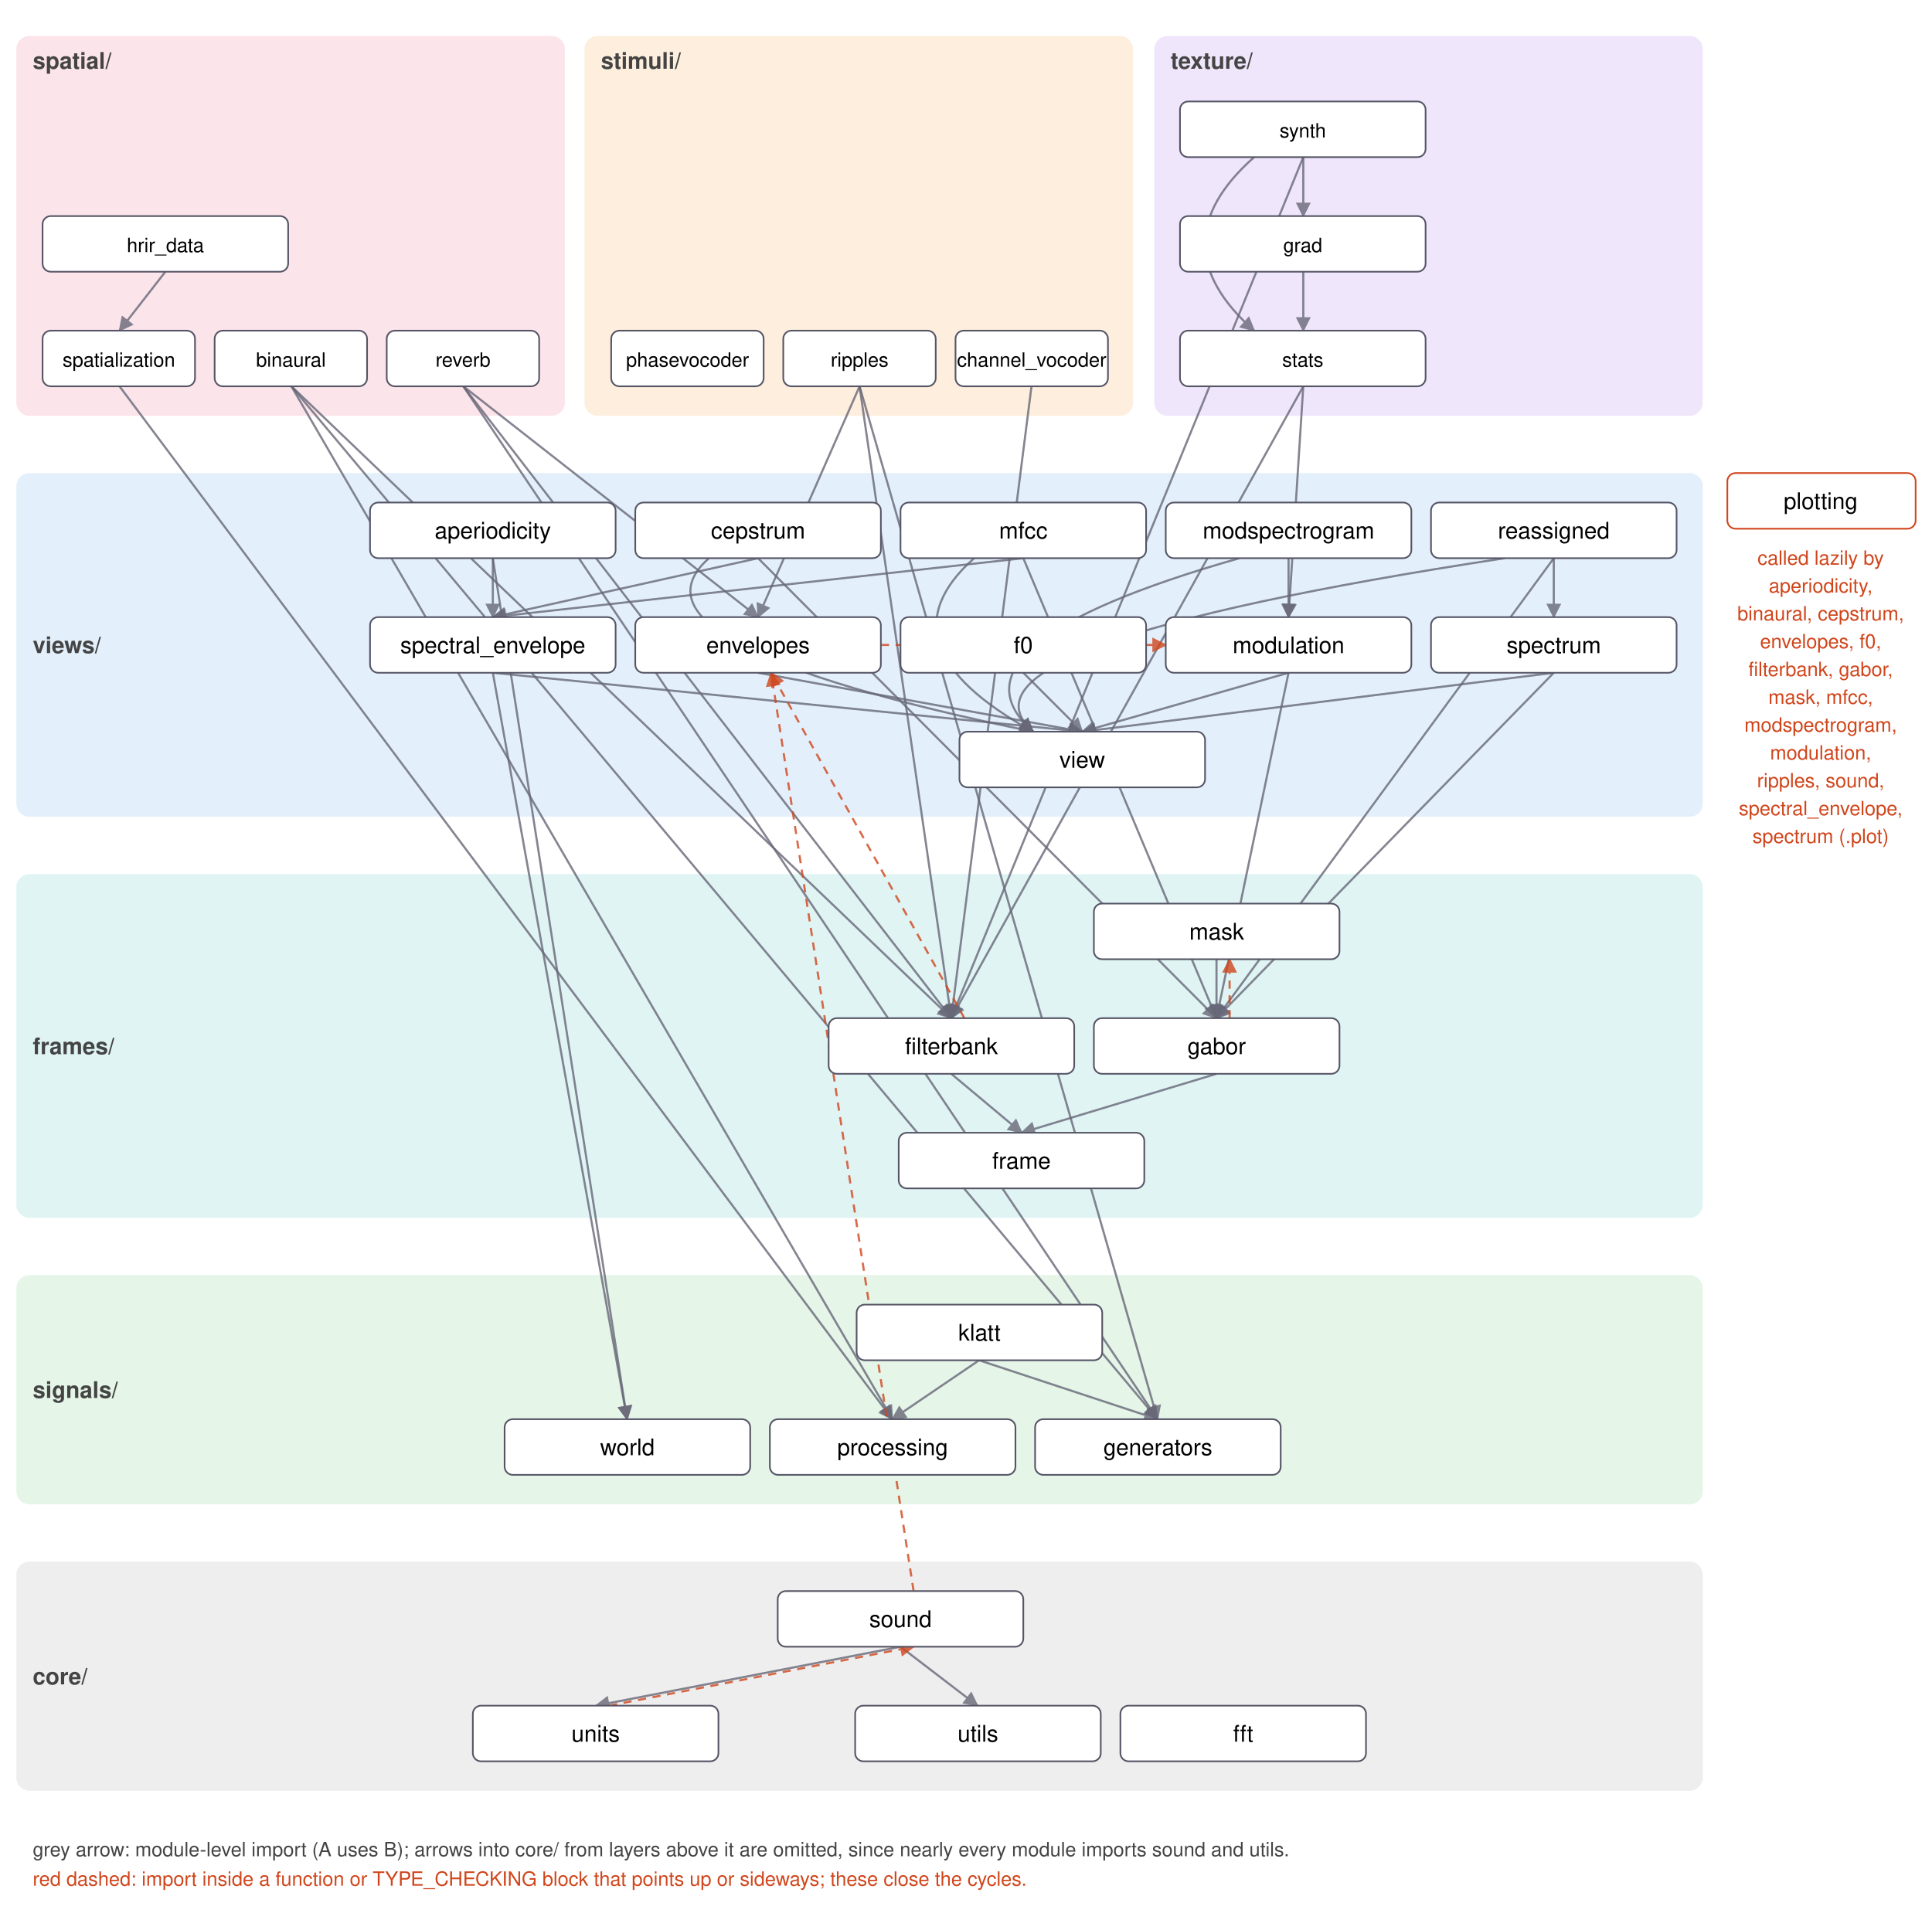
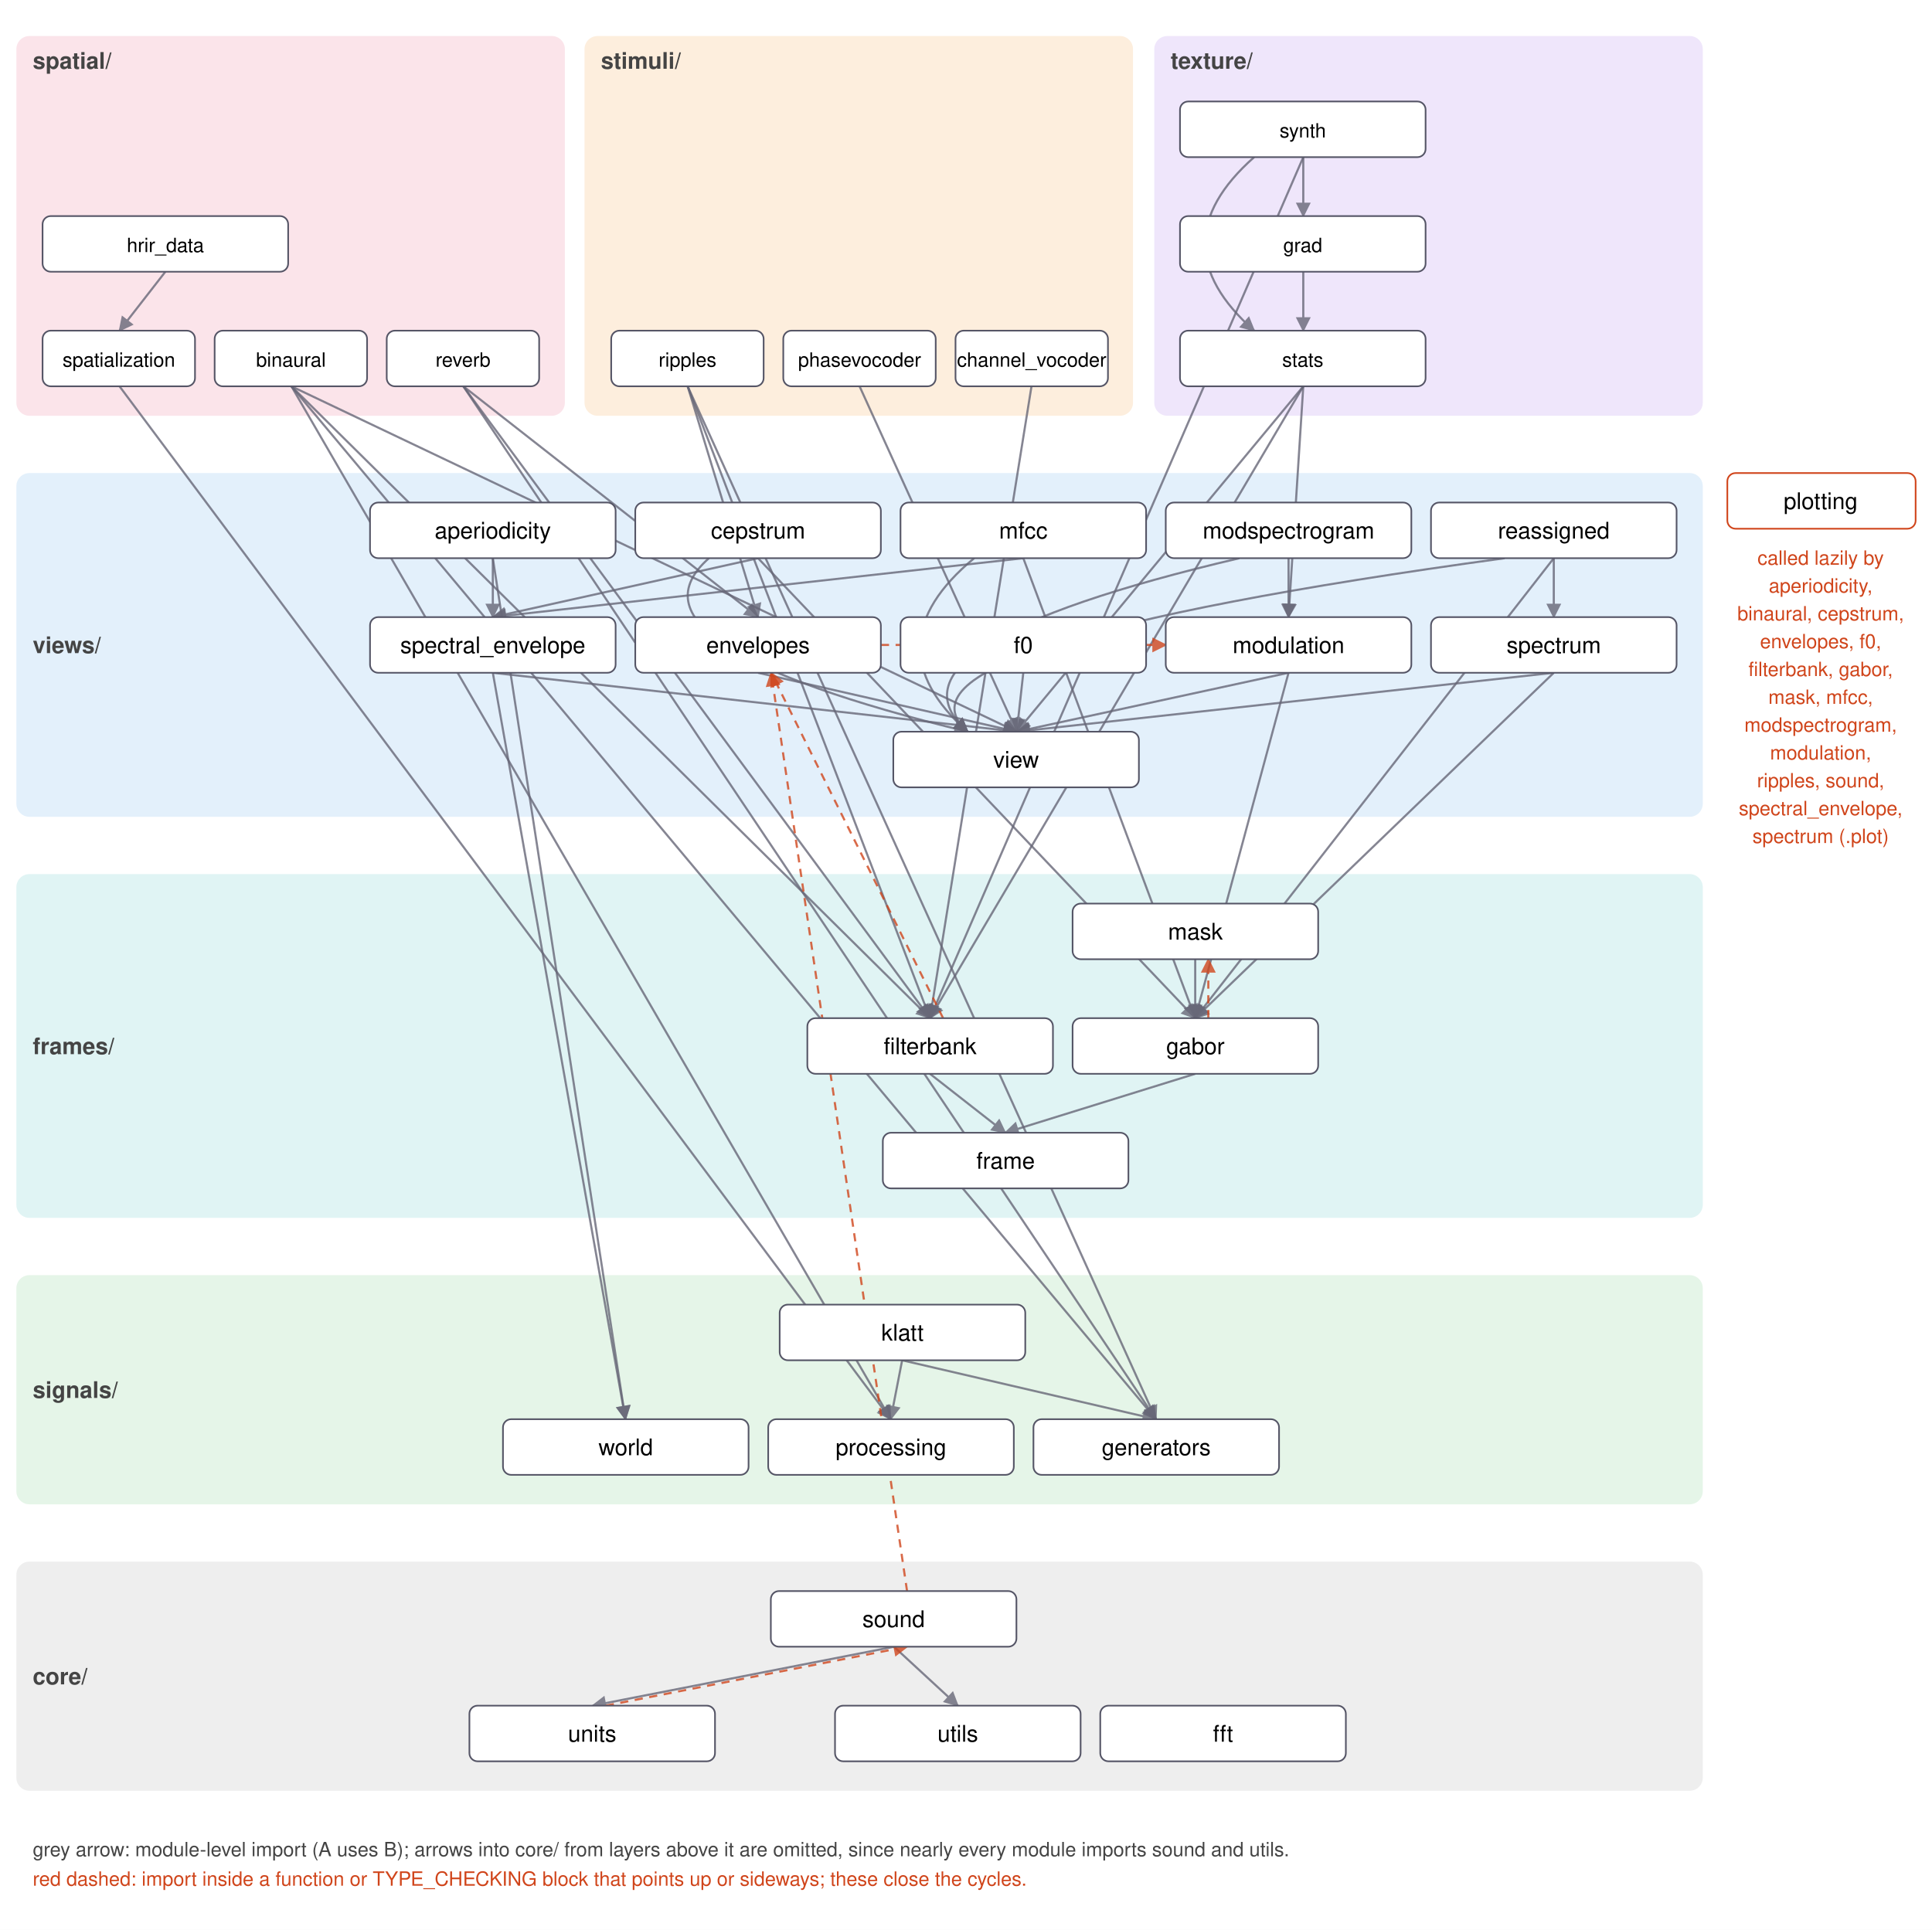
<svg xmlns="http://www.w3.org/2000/svg" viewBox="0 0 1180 1179" font-family="Helvetica,Arial,sans-serif" font-size="14">
  <defs>
    <marker id="a" viewBox="0 0 10 10" refX="9" refY="5" markerWidth="7" markerHeight="7" orient="auto">
      <path d="M0,0L10,5L0,10z" fill="#667" />
    </marker>
    <marker id="r" viewBox="0 0 10 10" refX="9" refY="5" markerWidth="7" markerHeight="7" orient="auto">
      <path d="M0,0L10,5L0,10z" fill="#d0451b" />
    </marker>
  </defs>
  <rect width="1180" height="1179" fill="#ffffff" />
  <rect x="10" y="954" width="1030" height="140" rx="8" fill="#eeeeee" />
  <text x="20" y="1029" font-weight="bold" fill="#444">core/</text>
  <rect x="10" y="779" width="1030" height="140" rx="8" fill="#e5f5e8" />
  <text x="20" y="854" font-weight="bold" fill="#444">signals/</text>
  <rect x="10" y="534" width="1030" height="210" rx="8" fill="#e0f4f4" />
  <text x="20" y="644" font-weight="bold" fill="#444">frames/</text>
  <rect x="10" y="289" width="1030" height="210" rx="8" fill="#e3f0fb" />
  <text x="20" y="399" font-weight="bold" fill="#444">views/</text>
  <rect x="10" y="22" width="335" height="232" rx="8" fill="#fbe4ea" />
  <text x="20" y="42" font-weight="bold" fill="#444">spatial/</text>
  <rect x="357" y="22" width="335" height="232" rx="8" fill="#fdeedd" />
  <text x="367" y="42" font-weight="bold" fill="#444">stimuli/</text>
  <rect x="705" y="22" width="335" height="232" rx="8" fill="#efe6fb" />
  <text x="715" y="42" font-weight="bold" fill="#444">texture/</text>
-   <line x1="550" y1="1006" x2="364" y2="1042" stroke="#667" stroke-width="1.3" marker-end="url(#a)" opacity="0.8" />
-   <line x1="550" y1="1006" x2="597" y2="1042" stroke="#667" stroke-width="1.3" marker-end="url(#a)" opacity="0.8" />
-   <line x1="581" y1="656" x2="624" y2="692" stroke="#667" stroke-width="1.3" marker-end="url(#a)" opacity="0.8" />
-   <line x1="743" y1="656" x2="624" y2="692" stroke="#667" stroke-width="1.3" marker-end="url(#a)" opacity="0.8" />
-   <line x1="743" y1="586" x2="743" y2="622" stroke="#667" stroke-width="1.3" marker-end="url(#a)" opacity="0.8" />
-   <line x1="598" y1="831" x2="707" y2="867" stroke="#667" stroke-width="1.3" marker-end="url(#a)" opacity="0.8" />
-   <line x1="598" y1="831" x2="545" y2="867" stroke="#667" stroke-width="1.3" marker-end="url(#a)" opacity="0.8" />
-   <line x1="178" y1="236" x2="581" y2="622" stroke="#667" stroke-width="1.3" marker-end="url(#a)" opacity="0.8" />
-   <line x1="178" y1="236" x2="707" y2="867" stroke="#667" stroke-width="1.3" marker-end="url(#a)" opacity="0.8" />
-   <line x1="178" y1="236" x2="545" y2="867" stroke="#667" stroke-width="1.3" marker-end="url(#a)" opacity="0.8" />
+   <line x1="546" y1="1006" x2="362" y2="1042" stroke="#667" stroke-width="1.3" marker-end="url(#a)" opacity="0.8" />
+   <line x1="546" y1="1006" x2="585" y2="1042" stroke="#667" stroke-width="1.3" marker-end="url(#a)" opacity="0.8" />
+   <line x1="568" y1="656" x2="614" y2="692" stroke="#667" stroke-width="1.3" marker-end="url(#a)" opacity="0.8" />
+   <line x1="730" y1="656" x2="614" y2="692" stroke="#667" stroke-width="1.3" marker-end="url(#a)" opacity="0.8" />
+   <line x1="730" y1="586" x2="730" y2="622" stroke="#667" stroke-width="1.3" marker-end="url(#a)" opacity="0.8" />
+   <line x1="551" y1="831" x2="706" y2="867" stroke="#667" stroke-width="1.3" marker-end="url(#a)" opacity="0.8" />
+   <line x1="551" y1="831" x2="544" y2="867" stroke="#667" stroke-width="1.3" marker-end="url(#a)" opacity="0.8" />
+   <line x1="178" y1="236" x2="568" y2="622" stroke="#667" stroke-width="1.3" marker-end="url(#a)" opacity="0.8" />
+   <line x1="178" y1="236" x2="706" y2="867" stroke="#667" stroke-width="1.3" marker-end="url(#a)" opacity="0.8" />
+   <line x1="178" y1="236" x2="544" y2="867" stroke="#667" stroke-width="1.3" marker-end="url(#a)" opacity="0.8" />
+   <line x1="178" y1="236" x2="621" y2="447" stroke="#667" stroke-width="1.3" marker-end="url(#a)" opacity="0.8" />
  <line x1="101" y1="166" x2="73" y2="202" stroke="#667" stroke-width="1.3" marker-end="url(#a)" opacity="0.8" />
-   <line x1="283" y1="236" x2="581" y2="622" stroke="#667" stroke-width="1.3" marker-end="url(#a)" opacity="0.8" />
-   <line x1="283" y1="236" x2="707" y2="867" stroke="#667" stroke-width="1.3" marker-end="url(#a)" opacity="0.8" />
+   <line x1="283" y1="236" x2="568" y2="622" stroke="#667" stroke-width="1.3" marker-end="url(#a)" opacity="0.8" />
+   <line x1="283" y1="236" x2="706" y2="867" stroke="#667" stroke-width="1.3" marker-end="url(#a)" opacity="0.8" />
  <line x1="283" y1="236" x2="463" y2="377" stroke="#667" stroke-width="1.3" marker-end="url(#a)" opacity="0.8" />
-   <line x1="73" y1="236" x2="545" y2="867" stroke="#667" stroke-width="1.3" marker-end="url(#a)" opacity="0.8" />
-   <line x1="630" y1="236" x2="581" y2="622" stroke="#667" stroke-width="1.3" marker-end="url(#a)" opacity="0.8" />
-   <line x1="525" y1="236" x2="581" y2="622" stroke="#667" stroke-width="1.3" marker-end="url(#a)" opacity="0.8" />
-   <line x1="525" y1="236" x2="707" y2="867" stroke="#667" stroke-width="1.3" marker-end="url(#a)" opacity="0.8" />
-   <line x1="525" y1="236" x2="463" y2="377" stroke="#667" stroke-width="1.3" marker-end="url(#a)" opacity="0.8" />
+   <line x1="73" y1="236" x2="544" y2="867" stroke="#667" stroke-width="1.3" marker-end="url(#a)" opacity="0.8" />
+   <line x1="630" y1="236" x2="568" y2="622" stroke="#667" stroke-width="1.3" marker-end="url(#a)" opacity="0.8" />
+   <line x1="525" y1="236" x2="621" y2="447" stroke="#667" stroke-width="1.3" marker-end="url(#a)" opacity="0.8" />
+   <line x1="420" y1="236" x2="568" y2="622" stroke="#667" stroke-width="1.3" marker-end="url(#a)" opacity="0.8" />
+   <line x1="420" y1="236" x2="706" y2="867" stroke="#667" stroke-width="1.3" marker-end="url(#a)" opacity="0.8" />
+   <line x1="420" y1="236" x2="463" y2="377" stroke="#667" stroke-width="1.3" marker-end="url(#a)" opacity="0.8" />
  <line x1="796" y1="166" x2="796" y2="202" stroke="#667" stroke-width="1.3" marker-end="url(#a)" opacity="0.8" />
-   <line x1="796" y1="236" x2="581" y2="622" stroke="#667" stroke-width="1.3" marker-end="url(#a)" opacity="0.8" />
+   <line x1="796" y1="236" x2="568" y2="622" stroke="#667" stroke-width="1.3" marker-end="url(#a)" opacity="0.8" />
  <line x1="796" y1="236" x2="787" y2="377" stroke="#667" stroke-width="1.3" marker-end="url(#a)" opacity="0.8" />
-   <line x1="796" y1="96" x2="581" y2="622" stroke="#667" stroke-width="1.3" marker-end="url(#a)" opacity="0.8" />
+   <line x1="796" y1="236" x2="621" y2="447" stroke="#667" stroke-width="1.3" marker-end="url(#a)" opacity="0.8" />
+   <line x1="796" y1="96" x2="568" y2="622" stroke="#667" stroke-width="1.3" marker-end="url(#a)" opacity="0.8" />
  <line x1="796" y1="96" x2="796" y2="132" stroke="#667" stroke-width="1.3" marker-end="url(#a)" opacity="0.8" />
  <path d="M766,96 Q706,149 766,202" fill="none" stroke="#667" stroke-width="1.3" marker-end="url(#a)" opacity="0.8" />
-   <line x1="301" y1="341" x2="383" y2="867" stroke="#667" stroke-width="1.3" marker-end="url(#a)" opacity="0.8" />
+   <line x1="301" y1="341" x2="382" y2="867" stroke="#667" stroke-width="1.3" marker-end="url(#a)" opacity="0.8" />
  <line x1="301" y1="341" x2="301" y2="377" stroke="#667" stroke-width="1.3" marker-end="url(#a)" opacity="0.8" />
-   <line x1="463" y1="341" x2="743" y2="622" stroke="#667" stroke-width="1.3" marker-end="url(#a)" opacity="0.8" />
+   <line x1="463" y1="341" x2="730" y2="622" stroke="#667" stroke-width="1.3" marker-end="url(#a)" opacity="0.8" />
  <line x1="463" y1="341" x2="301" y2="377" stroke="#667" stroke-width="1.3" marker-end="url(#a)" opacity="0.8" />
-   <path d="M433,341 Q373,394 631,447" fill="none" stroke="#667" stroke-width="1.3" marker-end="url(#a)" opacity="0.8" />
-   <line x1="463" y1="411" x2="661" y2="447" stroke="#667" stroke-width="1.3" marker-end="url(#a)" opacity="0.8" />
-   <line x1="625" y1="411" x2="661" y2="447" stroke="#667" stroke-width="1.3" marker-end="url(#a)" opacity="0.8" />
-   <line x1="625" y1="341" x2="743" y2="622" stroke="#667" stroke-width="1.3" marker-end="url(#a)" opacity="0.8" />
+   <path d="M433,341 Q373,394 591,447" fill="none" stroke="#667" stroke-width="1.3" marker-end="url(#a)" opacity="0.8" />
+   <line x1="463" y1="411" x2="621" y2="447" stroke="#667" stroke-width="1.3" marker-end="url(#a)" opacity="0.8" />
+   <line x1="625" y1="411" x2="621" y2="447" stroke="#667" stroke-width="1.3" marker-end="url(#a)" opacity="0.8" />
+   <line x1="625" y1="341" x2="730" y2="622" stroke="#667" stroke-width="1.3" marker-end="url(#a)" opacity="0.8" />
  <line x1="625" y1="341" x2="301" y2="377" stroke="#667" stroke-width="1.3" marker-end="url(#a)" opacity="0.8" />
-   <path d="M595,341 Q535,394 631,447" fill="none" stroke="#667" stroke-width="1.3" marker-end="url(#a)" opacity="0.8" />
+   <path d="M595,341 Q531,394 591,447" fill="none" stroke="#667" stroke-width="1.3" marker-end="url(#a)" opacity="0.8" />
  <line x1="787" y1="341" x2="787" y2="377" stroke="#667" stroke-width="1.3" marker-end="url(#a)" opacity="0.8" />
-   <path d="M757,341 Q571,394 631,447" fill="none" stroke="#667" stroke-width="1.3" marker-end="url(#a)" opacity="0.8" />
-   <line x1="787" y1="411" x2="743" y2="622" stroke="#667" stroke-width="1.3" marker-end="url(#a)" opacity="0.8" />
-   <line x1="787" y1="411" x2="661" y2="447" stroke="#667" stroke-width="1.3" marker-end="url(#a)" opacity="0.8" />
-   <line x1="949" y1="341" x2="743" y2="622" stroke="#667" stroke-width="1.3" marker-end="url(#a)" opacity="0.8" />
+   <path d="M757,341 Q531,394 591,447" fill="none" stroke="#667" stroke-width="1.3" marker-end="url(#a)" opacity="0.8" />
+   <line x1="787" y1="411" x2="730" y2="622" stroke="#667" stroke-width="1.3" marker-end="url(#a)" opacity="0.8" />
+   <line x1="787" y1="411" x2="621" y2="447" stroke="#667" stroke-width="1.3" marker-end="url(#a)" opacity="0.8" />
+   <line x1="949" y1="341" x2="730" y2="622" stroke="#667" stroke-width="1.3" marker-end="url(#a)" opacity="0.8" />
  <line x1="949" y1="341" x2="949" y2="377" stroke="#667" stroke-width="1.3" marker-end="url(#a)" opacity="0.8" />
-   <path d="M919,341 Q571,394 631,447" fill="none" stroke="#667" stroke-width="1.3" marker-end="url(#a)" opacity="0.8" />
-   <line x1="301" y1="411" x2="383" y2="867" stroke="#667" stroke-width="1.3" marker-end="url(#a)" opacity="0.8" />
-   <line x1="301" y1="411" x2="661" y2="447" stroke="#667" stroke-width="1.3" marker-end="url(#a)" opacity="0.8" />
-   <line x1="949" y1="411" x2="743" y2="622" stroke="#667" stroke-width="1.3" marker-end="url(#a)" opacity="0.8" />
-   <line x1="949" y1="411" x2="661" y2="447" stroke="#667" stroke-width="1.3" marker-end="url(#a)" opacity="0.8" />
-   <line x1="558" y1="972" x2="471" y2="411" stroke="#d0451b" stroke-width="1.3" stroke-dasharray="5,4" marker-end="url(#r)" opacity="0.8" />
-   <line x1="372" y1="1042" x2="558" y2="1006" stroke="#d0451b" stroke-width="1.3" stroke-dasharray="5,4" marker-end="url(#r)" opacity="0.8" />
-   <line x1="589" y1="622" x2="471" y2="411" stroke="#d0451b" stroke-width="1.3" stroke-dasharray="5,4" marker-end="url(#r)" opacity="0.8" />
-   <line x1="751" y1="622" x2="751" y2="586" stroke="#d0451b" stroke-width="1.3" stroke-dasharray="5,4" marker-end="url(#r)" opacity="0.8" />
+   <path d="M919,341 Q531,394 591,447" fill="none" stroke="#667" stroke-width="1.3" marker-end="url(#a)" opacity="0.8" />
+   <line x1="301" y1="411" x2="382" y2="867" stroke="#667" stroke-width="1.3" marker-end="url(#a)" opacity="0.8" />
+   <line x1="301" y1="411" x2="621" y2="447" stroke="#667" stroke-width="1.3" marker-end="url(#a)" opacity="0.8" />
+   <line x1="949" y1="411" x2="730" y2="622" stroke="#667" stroke-width="1.3" marker-end="url(#a)" opacity="0.8" />
+   <line x1="949" y1="411" x2="621" y2="447" stroke="#667" stroke-width="1.3" marker-end="url(#a)" opacity="0.8" />
+   <line x1="554" y1="972" x2="471" y2="411" stroke="#d0451b" stroke-width="1.3" stroke-dasharray="5,4" marker-end="url(#r)" opacity="0.8" />
+   <line x1="370" y1="1042" x2="554" y2="1006" stroke="#d0451b" stroke-width="1.3" stroke-dasharray="5,4" marker-end="url(#r)" opacity="0.8" />
+   <line x1="576" y1="622" x2="471" y2="411" stroke="#d0451b" stroke-width="1.3" stroke-dasharray="5,4" marker-end="url(#r)" opacity="0.8" />
+   <line x1="738" y1="622" x2="738" y2="586" stroke="#d0451b" stroke-width="1.3" stroke-dasharray="5,4" marker-end="url(#r)" opacity="0.8" />
  <line x1="538" y1="394" x2="712" y2="394" stroke="#d0451b" stroke-width="1.3" stroke-dasharray="5,4" marker-end="url(#r)" opacity="0.8" />
-   <rect x="684.3" y="1042" width="150.0" height="34" rx="5" fill="#fff" stroke="#556" />
-   <text x="759.3" y="1064" text-anchor="middle">fft</text>
-   <rect x="475.0" y="972" width="150.0" height="34" rx="5" fill="#fff" stroke="#556" />
-   <text x="550.0" y="994" text-anchor="middle">sound</text>
-   <rect x="288.8" y="1042" width="150.0" height="34" rx="5" fill="#fff" stroke="#556" />
-   <text x="363.8" y="1064" text-anchor="middle">units</text>
-   <rect x="522.3" y="1042" width="150.0" height="34" rx="5" fill="#fff" stroke="#556" />
-   <text x="597.3" y="1064" text-anchor="middle">utils</text>
-   <rect x="506.1" y="622" width="150.0" height="34" rx="5" fill="#fff" stroke="#556" />
-   <text x="581.1" y="644" text-anchor="middle">filterbank</text>
-   <rect x="548.9" y="692" width="150.0" height="34" rx="5" fill="#fff" stroke="#556" />
-   <text x="623.9" y="714" text-anchor="middle">frame</text>
-   <rect x="668.1" y="622" width="150.0" height="34" rx="5" fill="#fff" stroke="#556" />
-   <text x="743.1" y="644" text-anchor="middle">gabor</text>
-   <rect x="668.1" y="552" width="150.0" height="34" rx="5" fill="#fff" stroke="#556" />
-   <text x="743.1" y="574" text-anchor="middle">mask</text>
-   <rect x="632.2" y="867" width="150.0" height="34" rx="5" fill="#fff" stroke="#556" />
-   <text x="707.2" y="889" text-anchor="middle">generators</text>
-   <rect x="523.2" y="797" width="150.0" height="34" rx="5" fill="#fff" stroke="#556" />
-   <text x="598.2" y="819" text-anchor="middle">klatt</text>
-   <rect x="470.2" y="867" width="150.0" height="34" rx="5" fill="#fff" stroke="#556" />
-   <text x="545.2" y="889" text-anchor="middle">processing</text>
-   <rect x="308.2" y="867" width="150.0" height="34" rx="5" fill="#fff" stroke="#556" />
-   <text x="383.2" y="889" text-anchor="middle">world</text>
+   <rect x="672.0" y="1042" width="150.0" height="34" rx="5" fill="#fff" stroke="#556" />
+   <text x="747.0" y="1064" text-anchor="middle">fft</text>
+   <rect x="470.8" y="972" width="150.0" height="34" rx="5" fill="#fff" stroke="#556" />
+   <text x="545.8" y="994" text-anchor="middle">sound</text>
+   <rect x="286.7" y="1042" width="150.0" height="34" rx="5" fill="#fff" stroke="#556" />
+   <text x="361.7" y="1064" text-anchor="middle">units</text>
+   <rect x="510.0" y="1042" width="150.0" height="34" rx="5" fill="#fff" stroke="#556" />
+   <text x="585.0" y="1064" text-anchor="middle">utils</text>
+   <rect x="493.1" y="622" width="150.0" height="34" rx="5" fill="#fff" stroke="#556" />
+   <text x="568.1" y="644" text-anchor="middle">filterbank</text>
+   <rect x="539.2" y="692" width="150.0" height="34" rx="5" fill="#fff" stroke="#556" />
+   <text x="614.2" y="714" text-anchor="middle">frame</text>
+   <rect x="655.1" y="622" width="150.0" height="34" rx="5" fill="#fff" stroke="#556" />
+   <text x="730.1" y="644" text-anchor="middle">gabor</text>
+   <rect x="655.1" y="552" width="150.0" height="34" rx="5" fill="#fff" stroke="#556" />
+   <text x="730.1" y="574" text-anchor="middle">mask</text>
+   <rect x="631.2" y="867" width="150.0" height="34" rx="5" fill="#fff" stroke="#556" />
+   <text x="706.2" y="889" text-anchor="middle">generators</text>
+   <rect x="476.2" y="797" width="150.0" height="34" rx="5" fill="#fff" stroke="#556" />
+   <text x="551.2" y="819" text-anchor="middle">klatt</text>
+   <rect x="469.2" y="867" width="150.0" height="34" rx="5" fill="#fff" stroke="#556" />
+   <text x="544.2" y="889" text-anchor="middle">processing</text>
+   <rect x="307.2" y="867" width="150.0" height="34" rx="5" fill="#fff" stroke="#556" />
+   <text x="382.2" y="889" text-anchor="middle">world</text>
  <rect x="131.1" y="202" width="93.1" height="34" rx="5" fill="#fff" stroke="#556" />
  <text x="177.7" y="224" text-anchor="middle" font-size="12">binaural</text>
  <rect x="26.0" y="132" width="150.0" height="34" rx="5" fill="#fff" stroke="#556" />
  <text x="101.0" y="154" text-anchor="middle" font-size="12">hrir_data</text>
  <rect x="236.2" y="202" width="93.1" height="34" rx="5" fill="#fff" stroke="#556" />
  <text x="282.8" y="224" text-anchor="middle" font-size="12">reverb</text>
  <rect x="26.0" y="202" width="93.1" height="34" rx="5" fill="#fff" stroke="#556" />
  <text x="72.6" y="224" text-anchor="middle" font-size="12">spatialization</text>
  <rect x="583.6" y="202" width="93.1" height="34" rx="5" fill="#fff" stroke="#556" />
  <text x="630.1" y="224" text-anchor="middle" font-size="12">channel_vocoder</text>
+   <rect x="478.4" y="202" width="93.1" height="34" rx="5" fill="#fff" stroke="#556" />
+   <text x="525.0" y="224" text-anchor="middle" font-size="12">phasevocoder</text>
  <rect x="373.3" y="202" width="93.1" height="34" rx="5" fill="#fff" stroke="#556" />
-   <text x="419.9" y="224" text-anchor="middle" font-size="12">phasevocoder</text>
-   <rect x="478.4" y="202" width="93.1" height="34" rx="5" fill="#fff" stroke="#556" />
-   <text x="525.0" y="224" text-anchor="middle" font-size="12">ripples</text>
+   <text x="419.9" y="224" text-anchor="middle" font-size="12">ripples</text>
  <rect x="720.7" y="132" width="150.0" height="34" rx="5" fill="#fff" stroke="#556" />
  <text x="795.7" y="154" text-anchor="middle" font-size="12">grad</text>
  <rect x="720.7" y="202" width="150.0" height="34" rx="5" fill="#fff" stroke="#556" />
  <text x="795.7" y="224" text-anchor="middle" font-size="12">stats</text>
  <rect x="720.7" y="62" width="150.0" height="34" rx="5" fill="#fff" stroke="#556" />
  <text x="795.7" y="84" text-anchor="middle" font-size="12">synth</text>
  <rect x="226.0" y="307" width="150.0" height="34" rx="5" fill="#fff" stroke="#556" />
  <text x="301.0" y="329" text-anchor="middle">aperiodicity</text>
  <rect x="388.0" y="307" width="150.0" height="34" rx="5" fill="#fff" stroke="#556" />
  <text x="463.0" y="329" text-anchor="middle">cepstrum</text>
  <rect x="388.0" y="377" width="150.0" height="34" rx="5" fill="#fff" stroke="#556" />
  <text x="463.0" y="399" text-anchor="middle">envelopes</text>
  <rect x="550.0" y="377" width="150.0" height="34" rx="5" fill="#fff" stroke="#556" />
  <text x="625.0" y="399" text-anchor="middle">f0</text>
  <rect x="550.0" y="307" width="150.0" height="34" rx="5" fill="#fff" stroke="#556" />
  <text x="625.0" y="329" text-anchor="middle">mfcc</text>
  <rect x="712.0" y="307" width="150.0" height="34" rx="5" fill="#fff" stroke="#556" />
  <text x="787.0" y="329" text-anchor="middle">modspectrogram</text>
  <rect x="712.0" y="377" width="150.0" height="34" rx="5" fill="#fff" stroke="#556" />
  <text x="787.0" y="399" text-anchor="middle">modulation</text>
  <rect x="874.0" y="307" width="150.0" height="34" rx="5" fill="#fff" stroke="#556" />
  <text x="949.0" y="329" text-anchor="middle">reassigned</text>
  <rect x="226.0" y="377" width="150.0" height="34" rx="5" fill="#fff" stroke="#556" />
  <text x="301.0" y="399" text-anchor="middle">spectral_envelope</text>
  <rect x="874.0" y="377" width="150.0" height="34" rx="5" fill="#fff" stroke="#556" />
  <text x="949.0" y="399" text-anchor="middle">spectrum</text>
-   <rect x="586.0" y="447" width="150.0" height="34" rx="5" fill="#fff" stroke="#556" />
-   <text x="661.0" y="469" text-anchor="middle">view</text>
+   <rect x="545.6" y="447" width="150.0" height="34" rx="5" fill="#fff" stroke="#556" />
+   <text x="620.6" y="469" text-anchor="middle">view</text>
  <rect x="1055" y="289" width="115" height="34" rx="5" fill="#fff" stroke="#d0451b" />
  <text x="1112" y="311" text-anchor="middle">plotting</text>
  <text x="1112" y="345" text-anchor="middle" font-size="12" fill="#d0451b">called lazily by</text>
  <text x="1112" y="362" text-anchor="middle" font-size="12" fill="#d0451b">aperiodicity,</text>
  <text x="1112" y="379" text-anchor="middle" font-size="12" fill="#d0451b">binaural, cepstrum,</text>
  <text x="1112" y="396" text-anchor="middle" font-size="12" fill="#d0451b">envelopes, f0,</text>
  <text x="1112" y="413" text-anchor="middle" font-size="12" fill="#d0451b">filterbank, gabor,</text>
  <text x="1112" y="430" text-anchor="middle" font-size="12" fill="#d0451b">mask, mfcc,</text>
  <text x="1112" y="447" text-anchor="middle" font-size="12" fill="#d0451b">modspectrogram,</text>
  <text x="1112" y="464" text-anchor="middle" font-size="12" fill="#d0451b">modulation,</text>
  <text x="1112" y="481" text-anchor="middle" font-size="12" fill="#d0451b">ripples, sound,</text>
  <text x="1112" y="498" text-anchor="middle" font-size="12" fill="#d0451b">spectral_envelope,</text>
  <text x="1112" y="515" text-anchor="middle" font-size="12" fill="#d0451b">spectrum (.plot)</text>
  <text x="20" y="1134" font-size="12" fill="#444">grey arrow: module-level import (A uses B); arrows into core/ from layers above it are omitted, since nearly every module imports sound and utils.</text>
  <text x="20" y="1152" font-size="12" fill="#d0451b">red dashed: import inside a function or TYPE_CHECKING block that points up or sideways; these close the cycles.</text>
</svg>
